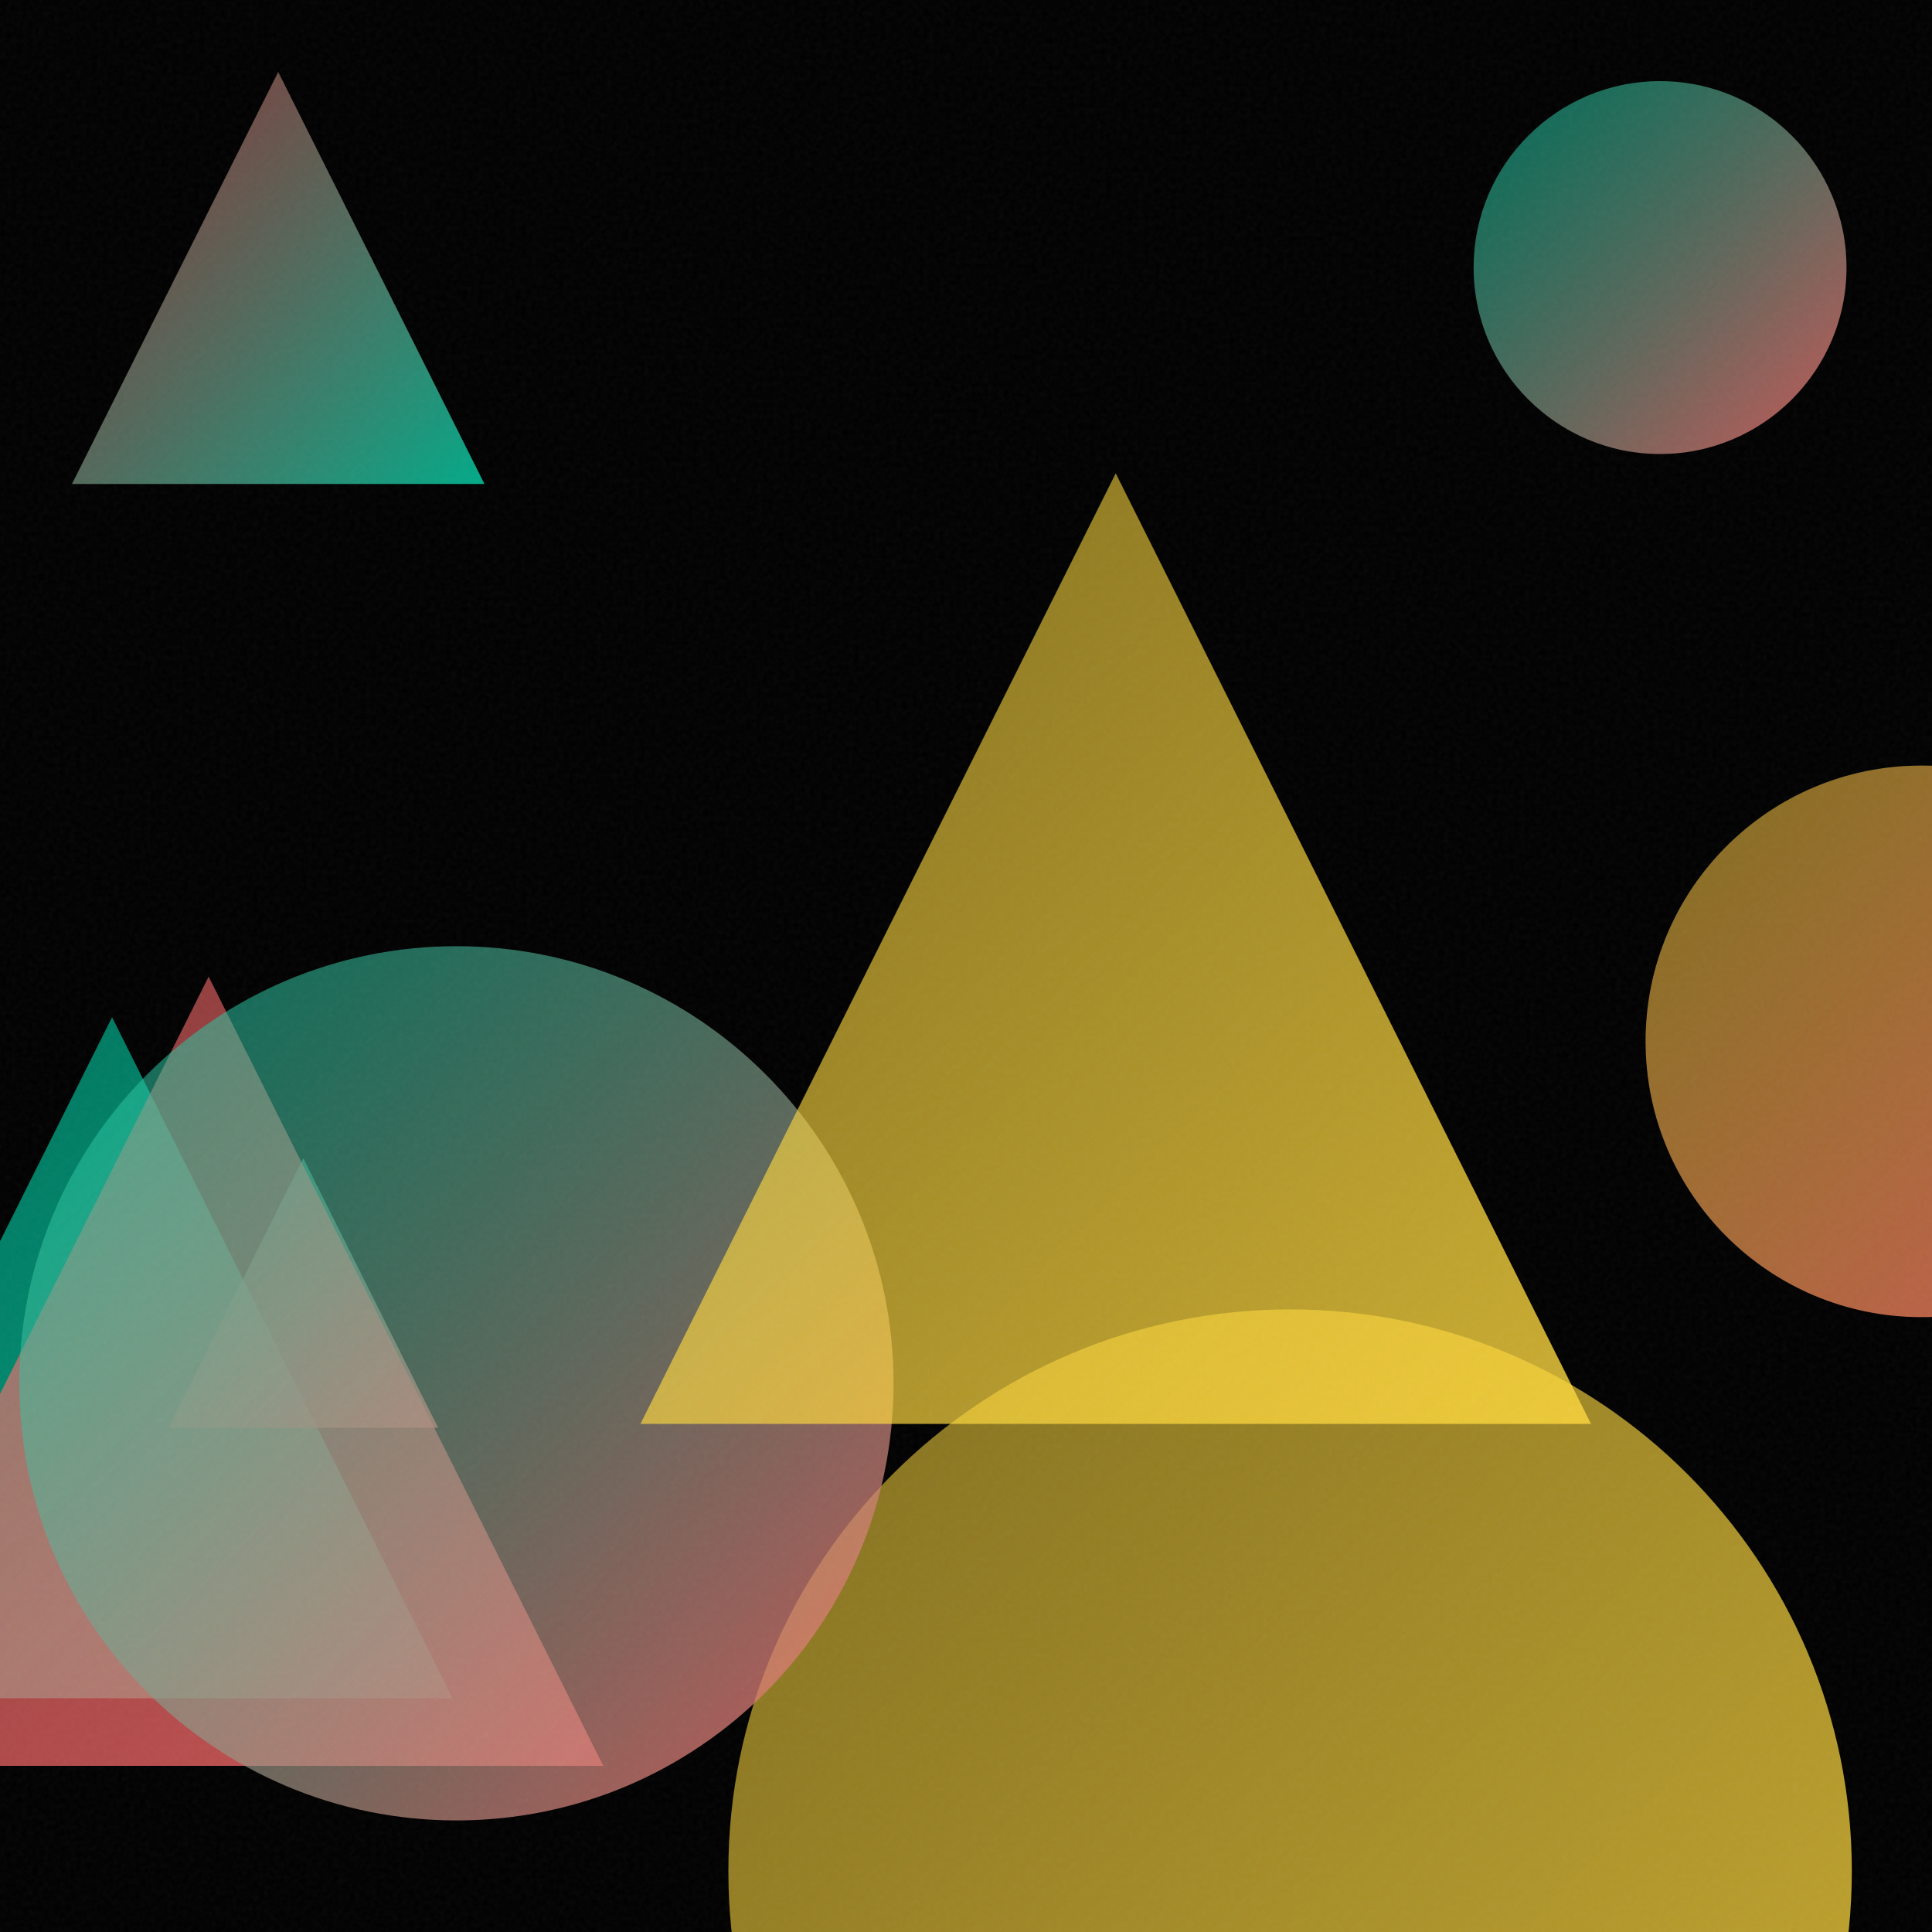
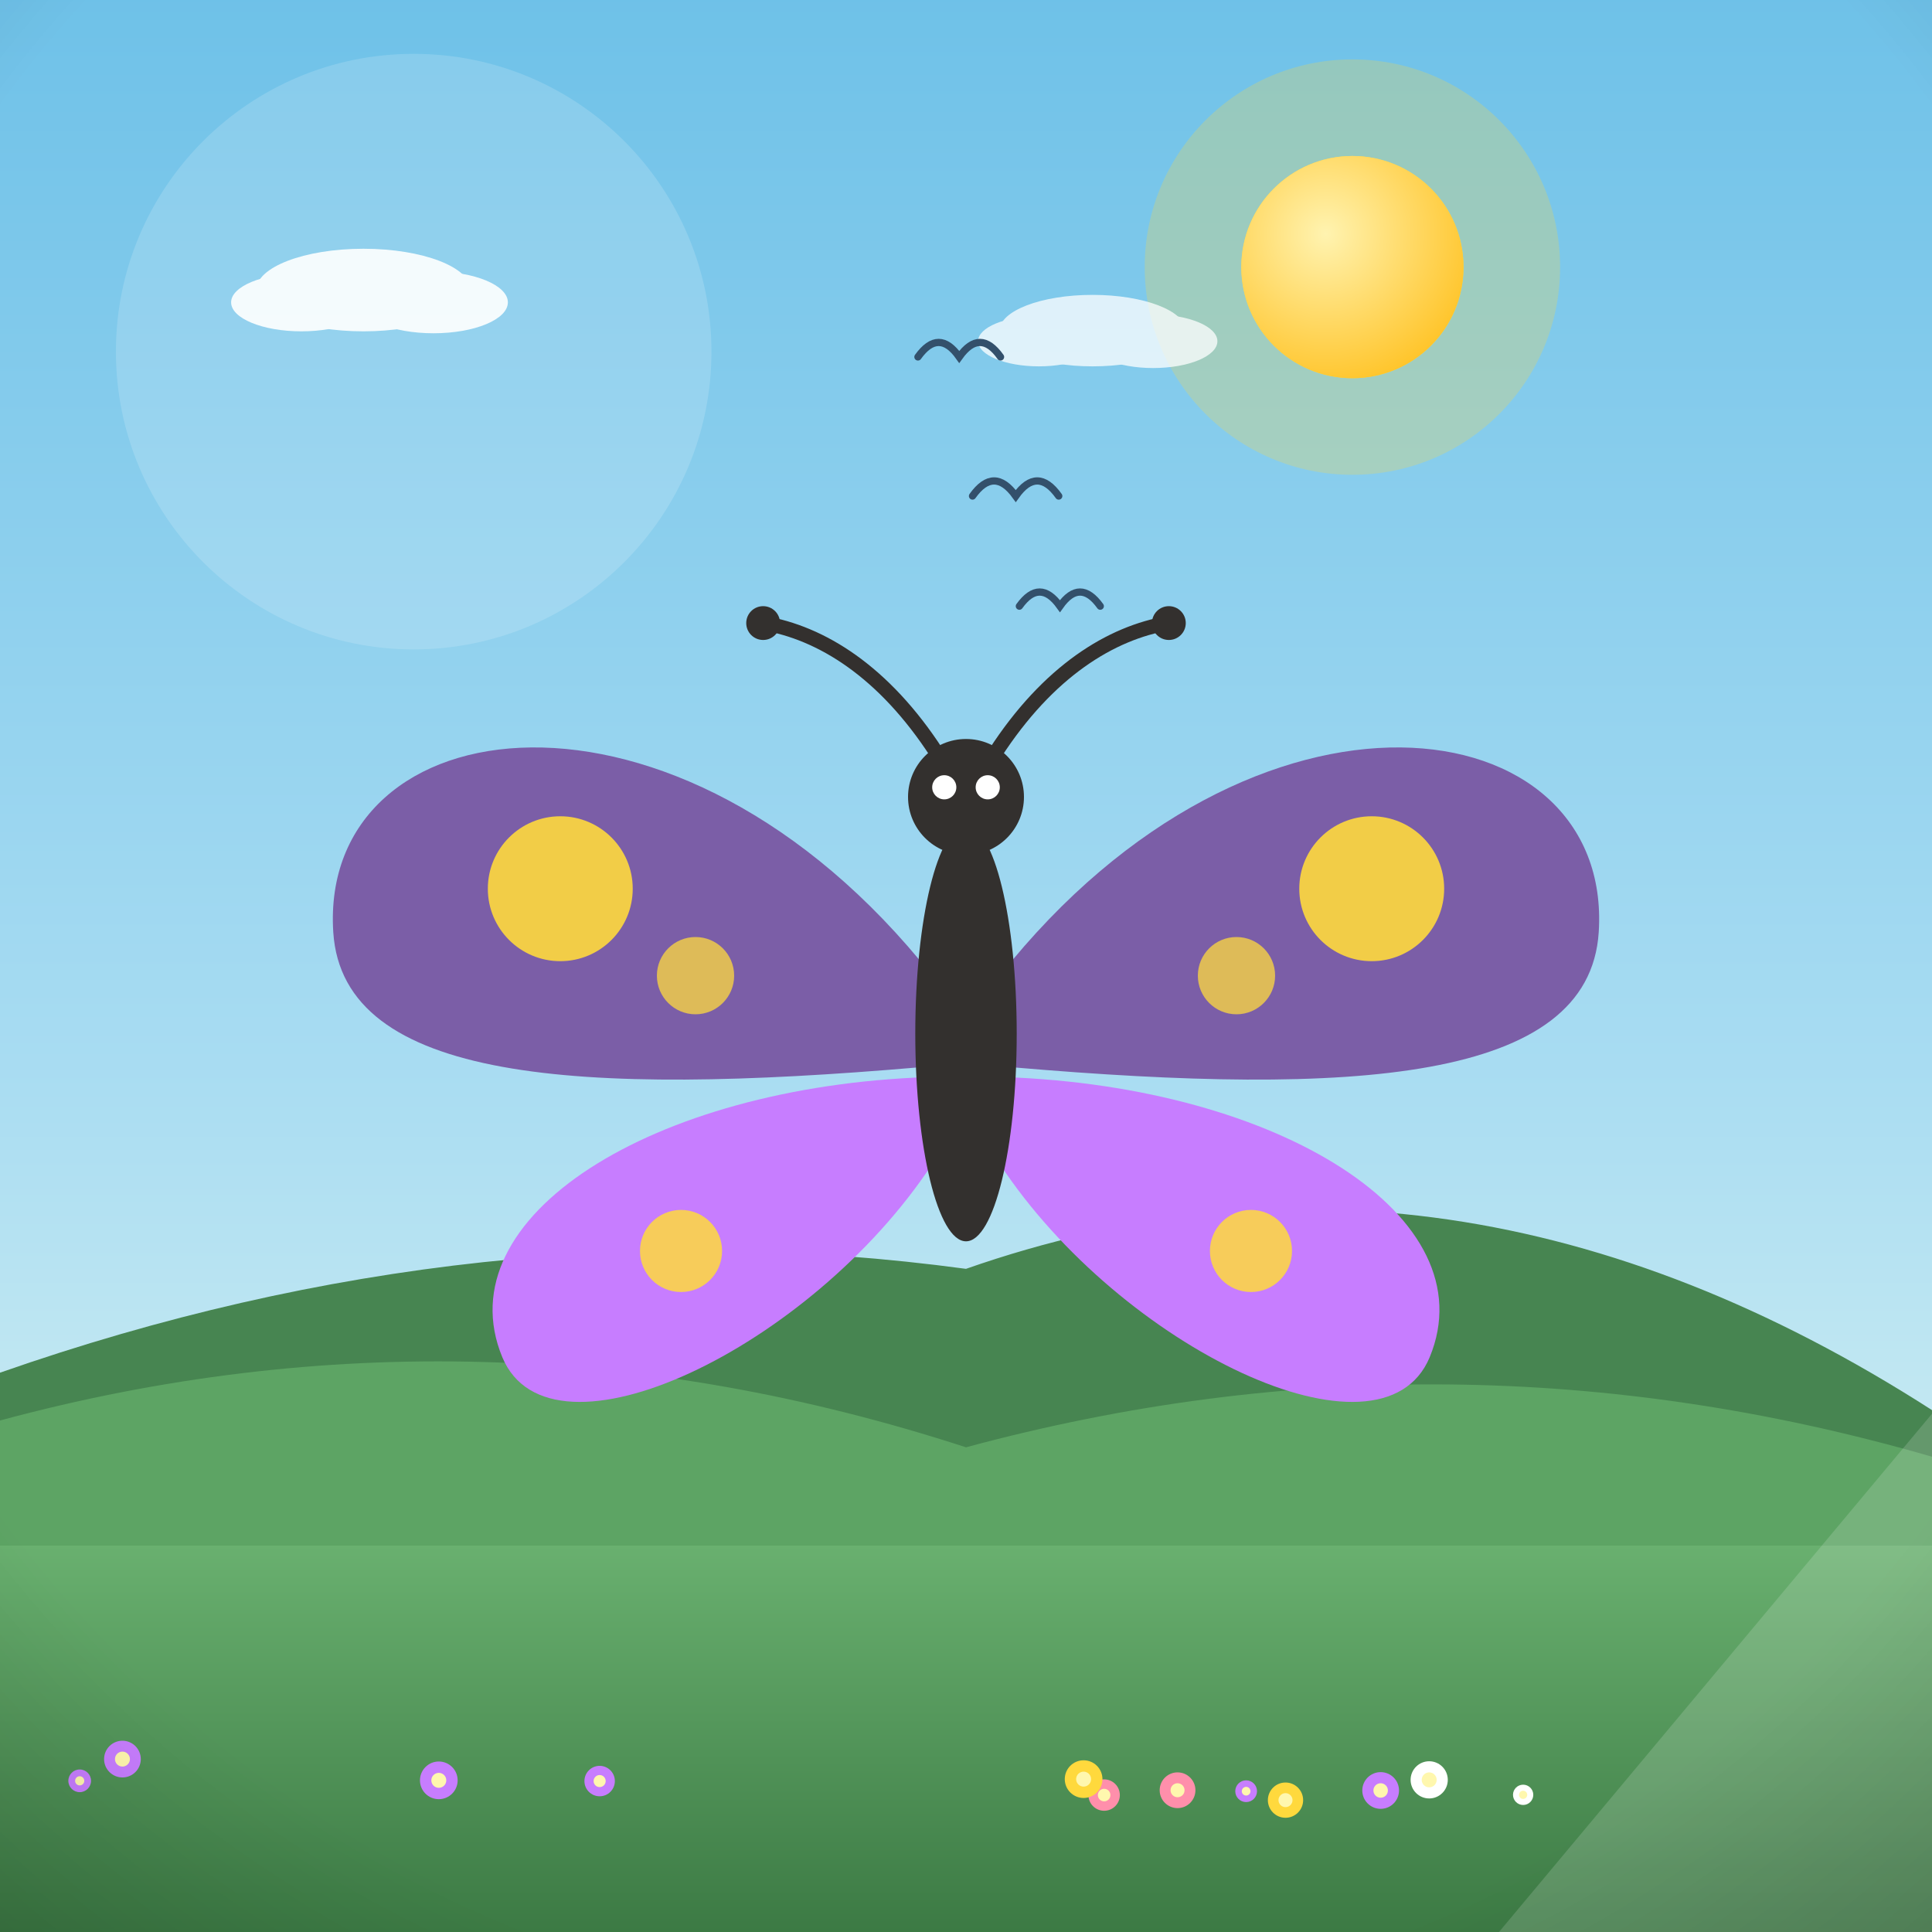
- <svg xmlns="http://www.w3.org/2000/svg" viewBox="0 0 400 400">
+ <svg xmlns="http://www.w3.org/2000/svg" viewBox="0 0 800 800">
  <defs>
-     <linearGradient id="g0" x1="14.9" y1="14.9" x2="100.3" y2="100.2" gradientUnits="userSpaceOnUse">
-       <stop offset="0" stop-color="#FF6B6B" stop-opacity="0.5" />
-       <stop offset="1" stop-color="#00D4AA" stop-opacity="0.8" />
+     <linearGradient id="sky" x1="0" y1="0" x2="0" y2="1">
+       <stop offset="0" stop-color="#6ec1e8" />
+       <stop offset="0.55" stop-color="#a8dcf2" />
+       <stop offset="1" stop-color="#eafaf1" />
    </linearGradient>
-     <linearGradient id="g1" x1="340.7" y1="158.6" x2="454.8" y2="272.7" gradientUnits="userSpaceOnUse">
-       <stop offset="0" stop-color="#FFD93D" stop-opacity="0.5" />
-       <stop offset="1" stop-color="#FF6B6B" stop-opacity="0.8" />
+     <radialGradient id="sunG" cx="0.38" cy="0.35" r="0.9">
+       <stop offset="0" stop-color="#fff3b0" />
+       <stop offset="1" stop-color="#ffb703" />
+     </radialGradient>
+     <linearGradient id="ground" x1="0" y1="0" x2="0" y2="1">
+       <stop offset="0" stop-color="#69b06f" />
+       <stop offset="1" stop-color="#3c7a44" />
    </linearGradient>
-     <linearGradient id="g2" x1="-47.3" y1="210.6" x2="93.7" y2="351.6" gradientUnits="userSpaceOnUse">
-       <stop offset="0" stop-color="#00D4AA" stop-opacity="0.5" />
-       <stop offset="1" stop-color="#00D4AA" stop-opacity="0.8" />
+     <linearGradient id="sea" x1="0" y1="0" x2="0" y2="1">
+       <stop offset="0" stop-color="#3d9bc4" />
+       <stop offset="1" stop-color="#1668a0" />
    </linearGradient>
-     <linearGradient id="g3" x1="150.7" y1="271.0" x2="383.4" y2="503.7" gradientUnits="userSpaceOnUse">
-       <stop offset="0" stop-color="#FFD93D" stop-opacity="0.5" />
-       <stop offset="1" stop-color="#FFD93D" stop-opacity="0.8" />
+     <linearGradient id="shade" x1="0" y1="0" x2="0" y2="1">
+       <stop offset="0" stop-color="#ffffff" stop-opacity="0.20" />
+       <stop offset="0.5" stop-color="#ffffff" stop-opacity="0" />
+       <stop offset="1" stop-color="#000000" stop-opacity="0.16" />
    </linearGradient>
-     <linearGradient id="g4" x1="34.9" y1="239.8" x2="90.7" y2="295.6" gradientUnits="userSpaceOnUse">
-       <stop offset="0" stop-color="#00D4AA" stop-opacity="0.5" />
-       <stop offset="1" stop-color="#FF6B6B" stop-opacity="0.8" />
-     </linearGradient>
-     <linearGradient id="g5" x1="305.1" y1="16.8" x2="382.4" y2="94.0" gradientUnits="userSpaceOnUse">
-       <stop offset="0" stop-color="#00D4AA" stop-opacity="0.5" />
-       <stop offset="1" stop-color="#FF6B6B" stop-opacity="0.8" />
-     </linearGradient>
-     <linearGradient id="g6" x1="-38.5" y1="202.2" x2="124.9" y2="365.6" gradientUnits="userSpaceOnUse">
-       <stop offset="0" stop-color="#FF6B6B" stop-opacity="0.5" />
-       <stop offset="1" stop-color="#FF6B6B" stop-opacity="0.8" />
-     </linearGradient>
-     <linearGradient id="g7" x1="4.0" y1="195.9" x2="185.0" y2="376.9" gradientUnits="userSpaceOnUse">
-       <stop offset="0" stop-color="#00D4AA" stop-opacity="0.5" />
-       <stop offset="1" stop-color="#FF6B6B" stop-opacity="0.8" />
-     </linearGradient>
-     <linearGradient id="g8" x1="132.6" y1="98.0" x2="329.4" y2="294.8" gradientUnits="userSpaceOnUse">
-       <stop offset="0" stop-color="#FFD93D" stop-opacity="0.5" />
-       <stop offset="1" stop-color="#FFD93D" stop-opacity="0.8" />
-     </linearGradient>
-     <filter id="n">
-       <feTurbulence type="fractalNoise" baseFrequency="0.9" numOctaves="2" stitchTiles="stitch" />
-       <feColorMatrix type="saturate" values="0" />
-     </filter>
+     <radialGradient id="vig" cx="0.5" cy="0.42" r="0.85">
+       <stop offset="0.72" stop-color="#000000" stop-opacity="0" />
+       <stop offset="1" stop-color="#000000" stop-opacity="0.20" />
+     </radialGradient>
  </defs>
-   <rect width="400" height="400" fill="#000000" />
-   <path d="M 57.6 14.9 L 100.3 100.2 L 14.9 100.2 Z" fill="url(#g0)" />
-   <circle cx="397.8" cy="215.6" r="57.1" fill="url(#g1)" />
-   <path d="M 23.2 210.6 L 93.7 351.6 L -47.3 351.6 Z" fill="url(#g2)" />
-   <circle cx="267.1" cy="387.4" r="116.3" fill="url(#g3)" />
-   <path d="M 62.8 239.8 L 90.7 295.6 L 34.9 295.6 Z" fill="url(#g4)" />
-   <circle cx="343.7" cy="55.4" r="38.6" fill="url(#g5)" />
-   <path d="M 43.2 202.2 L 124.9 365.6 L -38.5 365.6 Z" fill="url(#g6)" />
-   <circle cx="94.5" cy="286.4" r="90.5" fill="url(#g7)" />
-   <path d="M 231.0 98.0 L 329.4 294.8 L 132.6 294.8 Z" fill="url(#g8)" />
-   <rect width="400" height="400" filter="url(#n)" opacity="0.05" />
+   <rect width="800" height="800" fill="url(#sky)" />
+   <circle cx="560" cy="110.6" r="86" fill="#ffd93d" opacity="0.25" />
+   <circle cx="560" cy="110.6" r="46" fill="#ffd93d" />
+   <circle cx="560" cy="110.6" r="46" fill="url(#sunG)" />
+   <g fill="#ffffff" opacity="0.9">
+     <ellipse cx="150.5" cy="120.1" rx="44.4" ry="17.1" />
+     <ellipse cx="124.8" cy="125.2" rx="29.1" ry="12" />
+     <ellipse cx="179.5" cy="125.2" rx="30.8" ry="12.8" />
+   </g>
+   <g fill="#ffffff" opacity="0.75">
+     <ellipse cx="452.4" cy="136.9" rx="38.5" ry="14.8" />
+     <ellipse cx="430.2" cy="141.3" rx="25.2" ry="10.4" />
+     <ellipse cx="477.5" cy="141.3" rx="26.6" ry="11.1" />
+   </g>
+   <path d="M0 684 L0 568.4 Q 200 498.4 400 525.4 Q 600 455.4 800 583.9 L800 684 Z" fill="#478551" />
+   <path d="M0 730 L0 588.2 Q 200 534.2 400 599.3 Q 600 545.3 800 603.2 L800 730 Z" fill="#5da464" />
+   <rect y="640" width="800" height="160" fill="url(#ground)" />
+   <path d="M 380.1 147.8 Q 388.7 135.8 397.2 147.8 Q 405.8 135.8 414.3 147.8" fill="none" stroke="#33506b" stroke-width="3" stroke-linecap="round" />
+   <path d="M 422.1 251 Q 430.5 239.3 438.9 251 Q 447.2 239.3 455.6 251" fill="none" stroke="#33506b" stroke-width="3" stroke-linecap="round" />
+   <path d="M 402.7 205.4 Q 411.6 192.9 420.6 205.4 Q 429.5 192.9 438.4 205.4" fill="none" stroke="#33506b" stroke-width="3" stroke-linecap="round" />
+   <g transform="translate(400 0) scale(1 1) translate(-400 0)">
+     <g transform="translate(400 420) scale(1 1)">
+       <path d="M -14 -16 C -120 -150 -268 -128 -262 -34 C -258 28 -160 34 -20 22 Z" fill="#7b5ea7" />
+       <path d="M -16 26 C -130 30 -216 84 -192 142 C -172 190 -64 138 -14 62 Z" fill="#c77dff" />
+       <circle cx="-168" cy="-52" r="30" fill="#ffd93d" opacity="0.9" />
+       <circle cx="-112" cy="-16" r="16" fill="#ffd93d" opacity="0.75" />
+       <circle cx="-118" cy="98" r="17" fill="#ffd93d" opacity="0.85" />
+     </g>
+     <g transform="translate(400 420) scale(-1 1)">
+       <path d="M -14 -16 C -120 -150 -268 -128 -262 -34 C -258 28 -160 34 -20 22 Z" fill="#7b5ea7" />
+       <path d="M -16 26 C -130 30 -216 84 -192 142 C -172 190 -64 138 -14 62 Z" fill="#c77dff" />
+       <circle cx="-168" cy="-52" r="30" fill="#ffd93d" opacity="0.9" />
+       <circle cx="-112" cy="-16" r="16" fill="#ffd93d" opacity="0.75" />
+       <circle cx="-118" cy="98" r="17" fill="#ffd93d" opacity="0.85" />
+     </g>
+     <ellipse cx="400" cy="428" rx="21" ry="86" fill="#33302e" />
+     <circle cx="400" cy="330" r="24" fill="#33302e" />
+     <path d="M388 312 C 366 278 340 262 316 258 M412 312 C 434 278 460 262 484 258" stroke="#33302e" stroke-width="6" fill="none" stroke-linecap="round" />
+     <circle cx="316" cy="258" r="7" fill="#33302e" />
+     <circle cx="484" cy="258" r="7" fill="#33302e" />
+     <circle cx="391" cy="326" r="5" fill="#ffffff" />
+     <circle cx="409" cy="326" r="5" fill="#ffffff" />
+     <circle cx="248.3" cy="737.5" r="6.3" fill="#c77dff" />
+     <circle cx="248.3" cy="737.5" r="2.5" fill="#fff7ae" />
+     <circle cx="591.8" cy="737" r="7.7" fill="#ffffff" />
+     <circle cx="591.8" cy="737" r="3.1" fill="#fff7ae" />
+     <circle cx="571.7" cy="741.4" r="7.6" fill="#c77dff" />
+     <circle cx="571.7" cy="741.4" r="3" fill="#fff7ae" />
+     <circle cx="457.2" cy="743.3" r="6.5" fill="#ff8fab" />
+     <circle cx="457.2" cy="743.3" r="2.6" fill="#fff7ae" />
+     <circle cx="181.7" cy="737.2" r="7.8" fill="#c77dff" />
+     <circle cx="181.7" cy="737.2" r="3.1" fill="#fff7ae" />
+     <circle cx="448.7" cy="736.7" r="7.8" fill="#ffd93d" />
+     <circle cx="448.7" cy="736.7" r="3.1" fill="#fff7ae" />
+     <circle cx="532.3" cy="745.4" r="7.3" fill="#ffd93d" />
+     <circle cx="532.3" cy="745.4" r="2.9" fill="#fff7ae" />
+     <circle cx="33" cy="737.4" r="4.7" fill="#c77dff" />
+     <circle cx="33" cy="737.4" r="1.9" fill="#fff7ae" />
+     <circle cx="630.7" cy="743.2" r="4.2" fill="#ffffff" />
+     <circle cx="630.7" cy="743.2" r="1.7" fill="#fff7ae" />
+     <circle cx="487.6" cy="741.3" r="7.4" fill="#ff8fab" />
+     <circle cx="487.6" cy="741.3" r="2.9" fill="#fff7ae" />
+     <circle cx="516" cy="741.7" r="4.5" fill="#c77dff" />
+     <circle cx="516" cy="741.7" r="1.8" fill="#fff7ae" />
+     <circle cx="50.7" cy="728.4" r="7.6" fill="#c77dff" />
+     <circle cx="50.7" cy="728.4" r="3.1" fill="#fff7ae" />
+   </g>
+   <g opacity="0.16">
+     <circle cx="171.3" cy="145.6" r="123.3" fill="#ffffff" />
+     <path d="M 620.7 800 L 800 800 L 800 585.4 Z" fill="#ffffff" />
+   </g>
+   <rect width="800" height="800" fill="url(#vig)" />
</svg>
